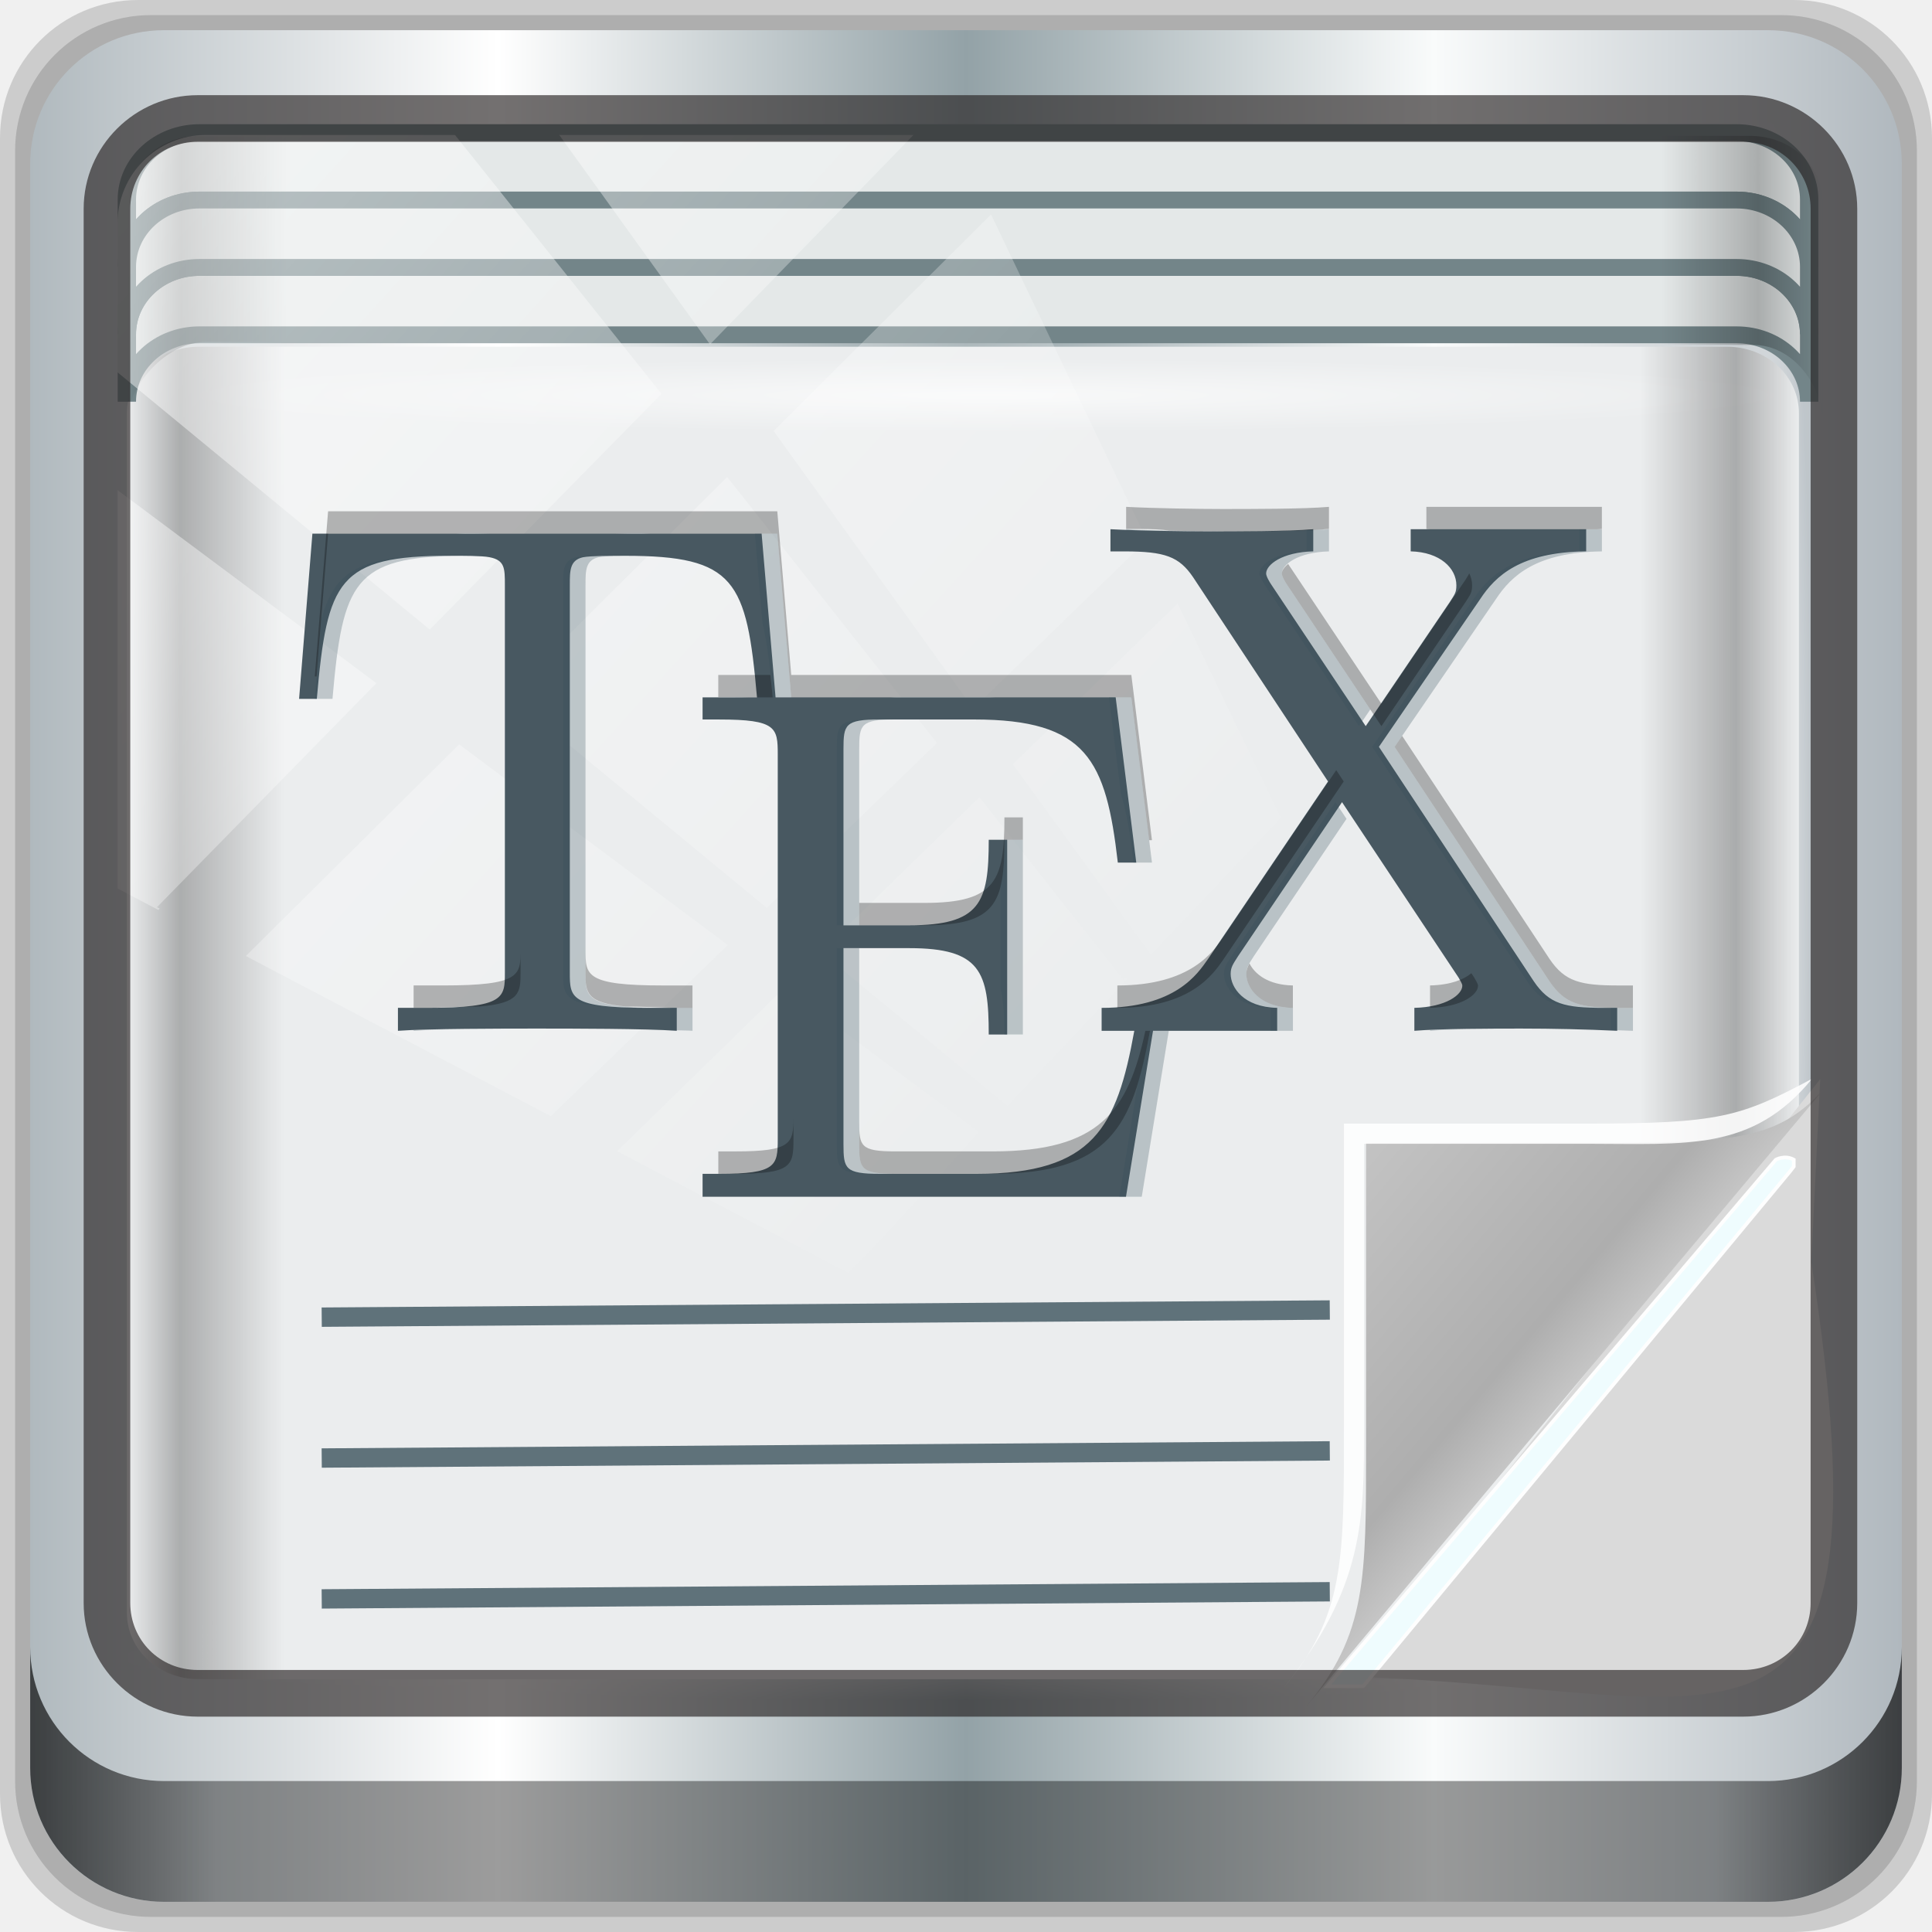
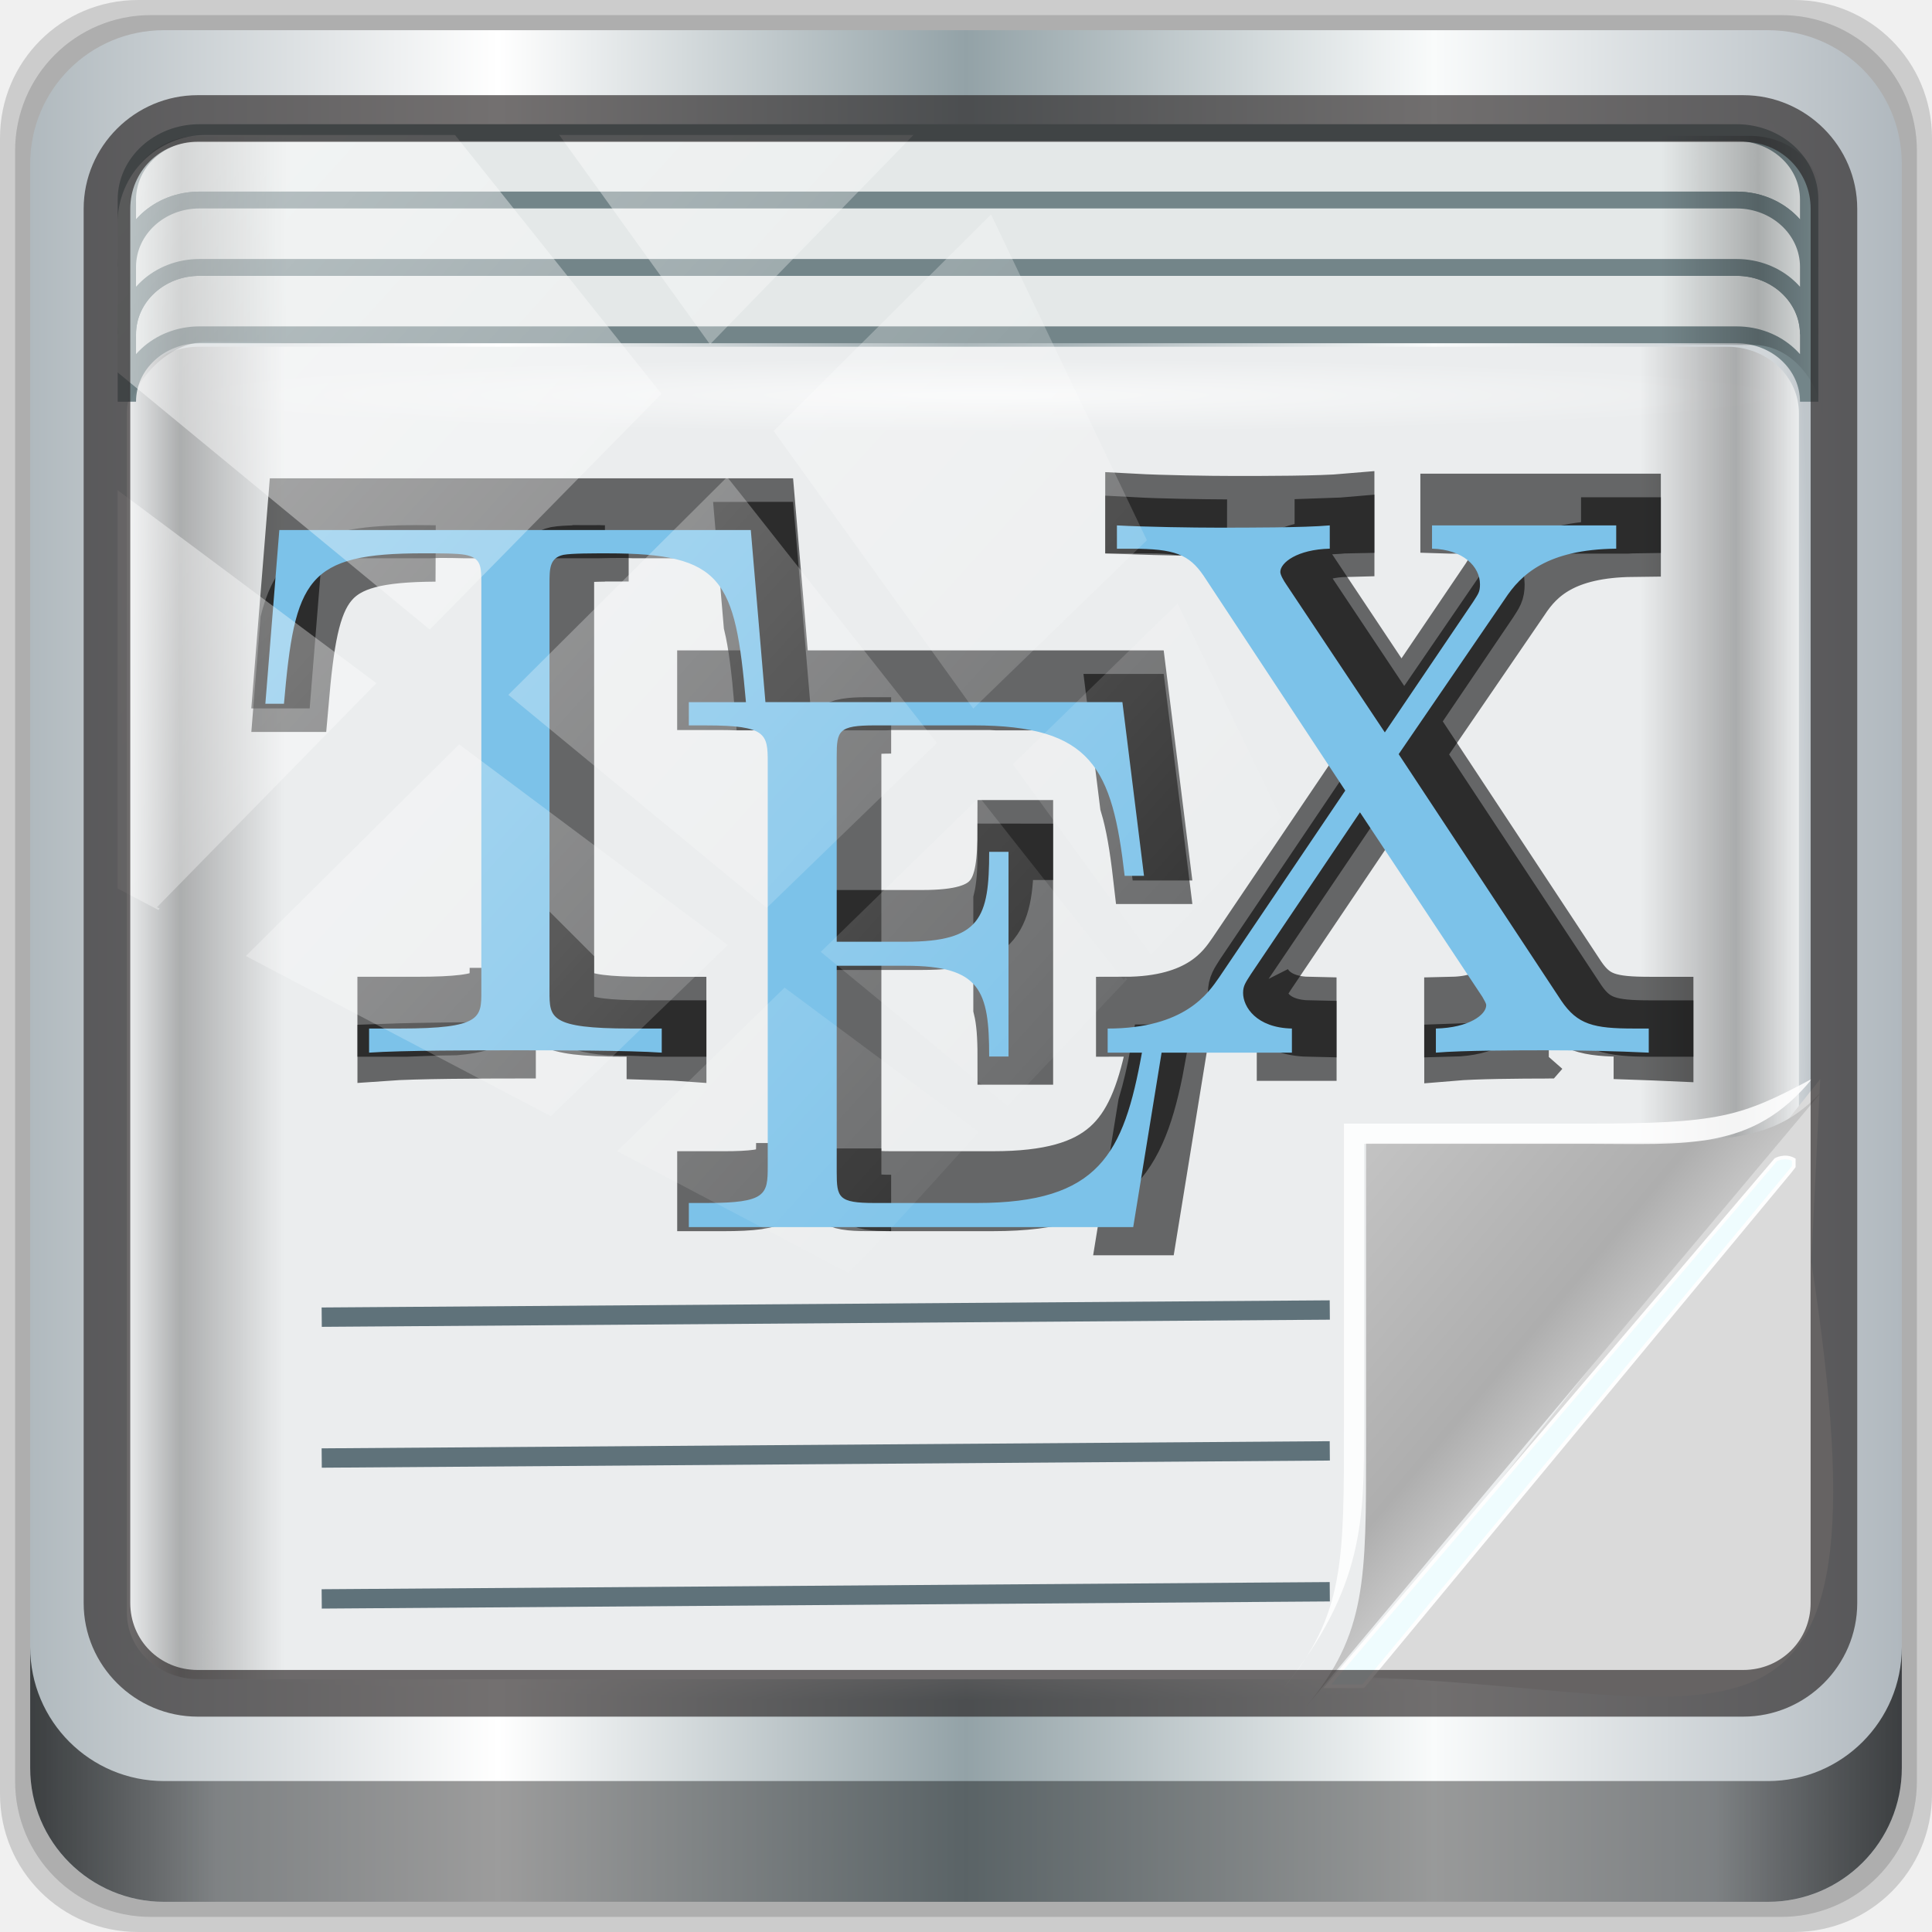
<svg xmlns="http://www.w3.org/2000/svg" xmlns:xlink="http://www.w3.org/1999/xlink" width="96" height="96" viewBox="0 0 96 96" version="1.1" id="svg1072">
  <defs id="defs1066">
    <linearGradient x1="48.992" y1="46.125" x2="37" y2="36" id="linearGradient916" gradientUnits="userSpaceOnUse">
      <stop id="stop910" style="stop-color:#c5c5c5;stop-opacity:1" offset="0" />
      <stop id="stop912" style="stop-color:#aeaeae;stop-opacity:1" offset="0.21" />
      <stop id="stop914" style="stop-color:#c3c3c3;stop-opacity:1" offset="1" />
    </linearGradient>
    <linearGradient xlink:href="#linearGradient6139-0" id="linearGradient4071" gradientUnits="userSpaceOnUse" gradientTransform="matrix(1.107143,0,0,1.107143,-4.993903,-3.620687)" x1="6" y1="47" x2="90" y2="47" />
    <linearGradient id="linearGradient6139-0">
      <stop id="stop6141-2" offset="0" style="stop-color:#b0b9be;stop-opacity:1" />
      <stop style="stop-color:#ffffff;stop-opacity:1;" offset="0.25" id="stop6151-0" />
      <stop style="stop-color:#93a2a7;stop-opacity:1" offset="0.5" id="stop6147-1" />
      <stop id="stop6149-4" offset="0.75" style="stop-color:#f9fbfb;stop-opacity:1" />
      <stop id="stop6143-4" offset="1" style="stop-color:#b0b8be;stop-opacity:1" />
    </linearGradient>
    <linearGradient gradientTransform="translate(0.1489535,0.415026)" xlink:href="#linearGradient3832-0-6-1-1" id="linearGradient4129" x1="1.5" y1="88.172" x2="94.5" y2="88.172" gradientUnits="userSpaceOnUse" />
    <linearGradient id="linearGradient3832-0-6-1-1">
      <stop style="stop-color:#000000;stop-opacity:1;" offset="0" id="stop3834-6-3-7-1" />
      <stop id="stop3872-2-4" offset="0.1" style="stop-color:#000000;stop-opacity:0.588;" />
      <stop style="stop-color:#000000;stop-opacity:0.588;" offset="0.9" id="stop3844-6-2-7-6" />
      <stop style="stop-color:#000000;stop-opacity:1;" offset="1" id="stop3836-5-0-2-9" />
    </linearGradient>
    <radialGradient xlink:href="#linearGradient4050" id="radialGradient7462" gradientUnits="userSpaceOnUse" gradientTransform="matrix(0.9751338,0,0,0.04919072,34.04765,80.58172)" cx="13.948" cy="44.893" fx="13.948" fy="44.893" r="43.199" />
    <linearGradient id="linearGradient4050">
      <stop style="stop-color:#ffffff;stop-opacity:1;" offset="0" id="stop4052" />
      <stop style="stop-color:#ffffff;stop-opacity:0;" offset="1" id="stop4054" />
    </linearGradient>
    <radialGradient xlink:href="#linearGradient4050" id="radialGradient7464" gradientUnits="userSpaceOnUse" gradientTransform="matrix(0.8883266,0,0,0.04919072,31.95952,-90.31726)" cx="13.948" cy="44.893" fx="13.948" fy="44.893" r="43.199" />
    <radialGradient xlink:href="#linearGradient4050" id="radialGradient4543" gradientUnits="userSpaceOnUse" gradientTransform="matrix(1,0,0,0.04885057,-16.37236,-3.861835)" cx="48" cy="-16.128" fx="48" fy="-16.128" r="44.544" />
    <linearGradient xlink:href="#linearGradient4160" id="linearGradient4388" x1="2.5" y1="54.297" x2="93.5" y2="54.297" gradientUnits="userSpaceOnUse" gradientTransform="translate(-17.65236,-22.6017)" />
    <linearGradient id="linearGradient4160">
      <stop id="stop4170" offset="0" style="stop-color:#000000;stop-opacity:0;" />
      <stop style="stop-color:#000000;stop-opacity:0.965;" offset="0.032" id="stop4186" />
      <stop style="stop-color:#000000;stop-opacity:0;" offset="0.094" id="stop4182" />
      <stop style="stop-color:#000000;stop-opacity:0;" offset="0.496" id="stop4180" />
      <stop style="stop-color:#000000;stop-opacity:0;" offset="0.905" id="stop4178" />
      <stop id="stop4184" offset="0.962" style="stop-color:#000000;stop-opacity:0.988;" />
      <stop id="stop4168" offset="1" style="stop-color:#000000;stop-opacity:0;" />
    </linearGradient>
    <linearGradient id="linearGradient13484">
      <stop style="stop-color:#849699;stop-opacity:1" offset="0" id="stop13486" />
      <stop style="stop-color:#0b0d0d;stop-opacity:0" offset="1" id="stop13488" />
    </linearGradient>
    <linearGradient xlink:href="#linearGradient4160" id="linearGradient4369" x1="2.5" y1="11.141" x2="93.5" y2="11.141" gradientUnits="userSpaceOnUse" gradientTransform="matrix(1.008207,0,0,1,-17.67288,-22.6017)" />
    <linearGradient xlink:href="#linearGradient4050" id="linearGradient4767-6" gradientUnits="userSpaceOnUse" x1="2.771" y1="-28.642" x2="50.528" y2="14.514" />
    <clipPath id="clipPath4156-4-1-2" clipPathUnits="userSpaceOnUse">
      <path id="path4158-0-8-6" d="m 27.046,-55.695 -14.214,13.321 h 0.061 l 15.653,21.771 10.231,-10.546 C 38.562,-32.302 27.468,-54.819 27.046,-55.695 Z M 9.647,-39.383 -5.241,-25.321 15.988,-7.806 26.372,-18.383 Z m 31.491,12.951 -9.741,9.714 8.945,12.458 7.781,-7.555 z m -49.84,4.379 -13.754,12.982 26.283,13.846 0.061,-0.062 -0.123,-0.062 L 13.599,-5.401 -8.702,-22.053 Z m 38.015,7.401 -9.803,9.775 11.579,9.559 7.628,-7.401 -8.669,-11.009 z m 20.187,5.674 -7.383,7.216 6.188,8.542 5.82,-6.137 z m -32.195,6.322 -9.557,9.498 13.662,7.185 7.934,-7.678 z m 23.312,2.374 -7.107,6.938 8.363,6.907 5.361,-5.674 -0.061,-0.092 -0.092,0.123 -6.464,-8.203 z m -8.73,8.542 -7.505,7.339 10.354,5.458 c 1.397,-1.321 5.675,-6.123 5.851,-6.322 z" style="opacity:0.6;fill:#ffffff;fill-opacity:1;stroke:none" />
    </clipPath>
    <radialGradient gradientTransform="matrix(0.9396233,0.7747794,-1.797524,2.17997,88.13055,-93.36575)" gradientUnits="userSpaceOnUse" id="radialGradient3996-3-3-1" r="14.161" cy="47.141" cx="48.308">
      <stop offset="0" style="stop-color:#000000;stop-opacity:0.223" id="stop3954-3-6-2" />
      <stop offset="0.5" style="stop-color:#000000;stop-opacity:0.068" id="stop3958-3-6-7" />
      <stop offset="1" style="stop-color:#000000;stop-opacity:0.024" id="stop3956-4-0-0" />
    </radialGradient>
    <linearGradient gradientUnits="userSpaceOnUse" id="linearGradient4308-6-4" y2="4" x2="73" y1="52" x1="45">
      <stop offset="0" style="stop-color:#000000;stop-opacity:0.107" id="stop4304-4-4" />
      <stop offset="1" style="stop-color:#000000;stop-opacity:0" id="stop4306-3-9" />
    </linearGradient>
    <linearGradient gradientTransform="translate(-75.95487,24.61778)" y2="36" x2="37" y1="46.125" x1="48.992" gradientUnits="userSpaceOnUse" id="linearGradient3341-2" xlink:href="#linearGradient4280-6-9" />
    <linearGradient gradientUnits="userSpaceOnUse" id="linearGradient4280-6-9" y2="36" x2="37" y1="46.125" x1="48.992">
      <stop offset="0" style="stop-color:#cfcfcf;stop-opacity:1" id="stop4293-95-9" />
      <stop offset="0.21" style="stop-color:#b7b7b7;stop-opacity:1" id="stop4295-8-1" />
      <stop offset="1" style="stop-color:#c9c9c9;stop-opacity:1" id="stop4297-0-3" />
    </linearGradient>
    <linearGradient xlink:href="#linearGradient916" id="linearGradient5360" gradientUnits="userSpaceOnUse" gradientTransform="translate(-74.95656,27.6127)" x1="48.992" y1="46.125" x2="37" y2="36" />
  </defs>
  <g id="layer1" transform="translate(0,-1026.52)">
    <g transform="translate(-0.1489564,1026.105)" style="display:inline" id="g1273">
      <path style="display:inline;opacity:0.15;fill:#000000;fill-opacity:1;fill-rule:nonzero;stroke:none" d="M 89.292,0.415 H 7.006 c -3.799,0 -6.857,3.058 -6.857,6.857 V 89.558 c 0,3.799 3.058,6.857 6.857,6.857 H 89.292 c 3.799,0 6.857,-3.058 6.857,-6.857 V 7.272 c 0,-3.799 -3.058,-6.857 -6.857,-6.857 z" id="path3288" />
      <path id="path4085" d="M 88.649,1.165 H 7.649 c -3.739,0 -6.75,3.01 -6.75,6.75 V 88.915 c 0,3.74 3.011,6.75 6.75,6.75 H 88.649 c 3.74,0 6.75,-3.01 6.75,-6.75 V 7.915 c 0,-3.739 -3.01,-6.75 -6.75,-6.75 z" style="display:inline;opacity:0.15;fill:#000000;fill-opacity:1;fill-rule:nonzero;stroke:none" />
      <path style="display:inline;fill:url(#linearGradient4071);fill-opacity:1;fill-rule:nonzero;stroke:none" d="M 88.006,1.915 H 8.292 c -3.68,0 -6.643,2.963 -6.643,6.643 V 88.272 c 0,3.68 2.963,6.643 6.643,6.643 H 88.006 c 3.68,0 6.643,-2.963 6.643,-6.643 V 8.558 c 0,-3.68 -2.963,-6.643 -6.643,-6.643 z" id="rect4251-1" />
      <path style="display:inline;opacity:0.658;fill:url(#linearGradient4129);fill-opacity:1;fill-rule:nonzero;stroke:none" d="m 1.649,82.259 v 6 c 0,3.68 2.976,6.656 6.656,6.656 H 87.993 c 3.68,0 6.656,-2.976 6.656,-6.656 v -6 c 0,3.68 -2.976,6.656 -6.656,6.656 H 8.305 c -3.68,0 -6.656,-2.976 -6.656,-6.656 z" id="path4118" />
      <rect style="opacity:0.55;fill:url(#radialGradient7462);fill-opacity:1;stroke:none" id="rect4131" width="84.25" height="4.25" x="5.524" y="80.665" rx="0" ry="4.25" />
      <rect ry="4.25" rx="0" y="-90.234" x="5.975" height="4.25" width="76.75" id="rect4141" style="opacity:0.669;fill:url(#radialGradient7464);fill-opacity:1;stroke:none" transform="rotate(90)" />
      <g transform="matrix(0.9129798,0,0,0.8444453,20.28803,23.98375)" id="g1003">
        <path style="opacity:1;fill:#ebedee;fill-opacity:1;stroke:none" d="m -11.246,-7.508 c -2.169,0 -3.906,1.742 -3.906,3.906 v 70.594 c 0,2.164 1.738,3.906 3.906,3.906 h 83.188 c 2.169,0 3.906,-1.742 3.906,-3.906 v -70.594 c 0,-2.164 -1.738,-3.906 -3.906,-3.906 z" id="path1246" />
        <rect ry="3.058" rx="3.957" y="-6.826" x="-12.916" height="4.352" width="89.088" id="rect4048" style="opacity:0.651;fill:url(#radialGradient4543);fill-opacity:1;stroke:none" />
        <path id="rect4371" d="m -11.246,-7.508 c -2.169,0 -3.906,1.742 -3.906,3.906 v 70.594 c 0,2.164 1.738,3.906 3.906,3.906 h 83.188 c 2.169,0 3.906,-1.742 3.906,-3.906 v -70.594 c 0,-2.164 -1.738,-3.906 -3.906,-3.906 z" style="opacity:0.28;fill:url(#linearGradient4388);fill-opacity:1;stroke:none" />
        <g transform="matrix(1.097174,0,0,1.18622,93.93499,-36.12818)" style="display:inline" id="g907">
          <path style="fill:#dadada;fill-opacity:1;fill-rule:nonzero;stroke-width:0.914" id="path3934" d="m -15.429,60.459 -0.44,9.065 c 4.252,27.551 -4.1,21.043 -23.178,20.566 z" />
          <path style="fill:#effcfe;fill-opacity:1;fill-rule:nonzero;stroke:#fefefe;stroke-width:0.181;stroke-miterlimit:4;stroke-dasharray:none;stroke-opacity:1" id="path3922" d="m -17.629,64.454 -22.247,26.119 h 1.78 l 21.162,-25.528 0.195,-0.253 v -0.338 c -0.439,-0.246 -0.89,0 -0.89,0 z" />
          <path style="fill:url(#linearGradient5360);fill-rule:nonzero" id="path4278" d="m -40.957,91.613 26,-31 c -2.329,2.776 -4.361,3 -11,3 h -12 v 15 c 0,6.644 0.044,9.37 -3,13 z" />
          <path style="fill:#ffffff;fill-opacity:0.866;fill-rule:nonzero" id="path4282" d="m -15.833,60.441 c -3.547,1.89 -4.583,2.224 -11.222,2.224 h -12 v 15 c 0,6.644 0.044,9.37 -3,13 4,-5 4,-8.357 4,-13 v -14 h 11 c 5,0 8.263,0.394 11.222,-3.224 z" />
        </g>
        <g id="g986" transform="matrix(1.006084,0,0,1,0.09409158,0)">
          <path style="opacity:0;fill:#000000;fill-opacity:1;stroke:none" d="m -11.527,-20.414 c -2.183,0 -3.938,1.755 -3.938,3.938 v 12 c 0,-2.183 1.755,-3.938 3.938,-3.938 h 83.75 c 2.183,0 3.938,1.755 3.938,3.938 v -12 c 0,-2.183 -1.755,-3.938 -3.938,-3.938 z" id="rect4080" />
          <path style="fill:#e4e8e8;fill-opacity:1;stroke:#738589;stroke-width:0.992;stroke-miterlimit:4;stroke-dasharray:none;stroke-opacity:1" d="m -11.23,-20.105 c -2.169,0 -3.926,1.761 -3.926,3.935 v 3.966 c 0,-2.173 1.757,-3.935 3.926,-3.935 h 83.155 c 2.169,0 3.926,1.761 3.926,3.935 v -3.966 c 0,-2.173 -1.757,-3.935 -3.926,-3.935 z" id="path4058" />
          <path id="path4060" d="m -11.23,-12.175 c -2.169,0 -3.926,1.761 -3.926,3.935 v 3.966 c 0,-2.173 1.757,-3.935 3.926,-3.935 h 83.155 c 2.169,0 3.926,1.761 3.926,3.935 v -3.966 c 0,-2.173 -1.757,-3.935 -3.926,-3.935 z" style="fill:#e4e8e8;fill-opacity:1;stroke:#738589;stroke-width:0.992;stroke-miterlimit:4;stroke-dasharray:none;stroke-opacity:1" />
          <path style="fill:#e4e8e8;fill-opacity:1;stroke:#738589;stroke-width:0.992;stroke-miterlimit:4;stroke-dasharray:none;stroke-opacity:1" d="m -11.23,-16.14 c -2.169,0 -3.926,1.761 -3.926,3.935 v 3.966 c 0,-2.173 1.757,-3.935 3.926,-3.935 h 83.155 c 2.169,0 3.926,1.761 3.926,3.935 v -3.966 c 0,-2.173 -1.757,-3.935 -3.926,-3.935 z" id="path4062" />
          <path style="opacity:0.258;fill:url(#linearGradient4369);fill-opacity:1;stroke:none;stroke-width:1.004" d="m -11.214,-19.914 c -2.186,0 -3.938,1.742 -3.938,3.906 v 13 c 0,-2.164 2.104,-4.785 4.291,-4.78 l 83.694,0.175 c 2.186,0.005 3.762,2.441 3.762,4.605 v -13 c 0,-2.164 -1.752,-3.906 -3.938,-3.906 z" id="rect4358" />
        </g>
+         <g transform="matrix(1.279934,0,0,1.38596,-189.2606,-13.83777)" style="display:inline;stroke-width:0.952" id="g900">
+           <g id="g1320" style="fill:none;fill-opacity:0.491;stroke:#000000;stroke-width:2.394;stroke-miterlimit:4;stroke-dasharray:none;stroke-opacity:0.57">
+             <path id="path1304" transform="translate(159.8559,95.04971)" d="m 18.971,-83.895 v 0.988 h 0.627 c 0.535,0 0.958,0.022 1.316,0.074 0.889,0.02 1.764,0.033 2.336,0.033 1.164,0 3.253,-0.005 4.449,-0.084 0.106,-0.01 0.209,-0.021 0.324,-0.023 v -0.988 c -1.119,0.098 -3.523,0.096 -4.773,0.096 -1.02,0 -3.061,-0.03 -4.279,-0.096 z m 13.4,0 v 0.988 c 0.045,0.001 0.083,0.009 0.127,0.012 h 7.494 c 0.073,-0.002 0.135,-0.011 0.211,-0.012 v -0.988 z m -49.016,0.197 -0.594,7.373 h 0.08 l 0.514,-6.373 h 5.721 c 0.142,-0.002 0.251,-0.014 0.4,-0.014 0.327,0 0.715,0.003 1.07,0.014 H -3.812 c 0.374,-0.011 0.78,-0.014 1.125,-0.014 0.148,0 0.256,0.012 0.396,0.014 h 5.693 l 0.623,7.305 H 8.469 c 0.077,-0.002 0.115,-0.012 0.201,-0.012 h 4.211 c 0.086,0 0.149,0.011 0.232,0.012 h 6.09 l 0.795,6.375 h 0.125 l -0.92,-7.375 H 4.025 l -0.623,-7.305 z m 42.844,2.348 c -0.165,0.145 -0.279,0.295 -0.279,0.43 0,0.132 0.163,0.396 0.229,0.494 l 4.215,6.318 3.75,-5.531 c 0.23,-0.362 0.297,-0.427 0.297,-0.756 0,-0.182 -0.043,-0.36 -0.125,-0.529 -0.045,0.08 -0.088,0.153 -0.172,0.285 l -3.75,5.531 z m -25.43,4.957 v 0.988 H 1.523 c 0.211,0 0.382,0.006 0.561,0.012 h 1.113 c -0.032,-0.369 -0.069,-0.671 -0.104,-1 z m 30.52,2.719 -0.336,0.49 6.914,10.465 c 0.691,1.02 1.382,1.184 3.094,1.184 h 0.627 v -1 h -0.627 c -1.712,0 -2.402,-0.163 -3.094,-1.184 z m -2.941,1.529 -5.029,7.438 c -0.461,0.659 -1.448,2.172 -4.74,2.172 v 1 c 3.292,0 4.279,-1.513 4.74,-2.172 l 5.363,-7.932 z m -14.809,2.107 c 0,2.798 -0.36,3.818 -3.553,3.818 H 7.057 v 1 h 2.93 c 3.193,0 3.553,-1.02 3.553,-3.818 h 0.822 v -1 z m -21.594,5.926 c 0,1.119 0.001,1.576 -3.455,1.576 h -1.318 v 1 h 0.877 c 0.632,-0.025 1.268,-0.051 2.084,-0.061 1.782,-0.152 1.812,-0.618 1.812,-1.516 z m 2.898,0 v 1 c 0,0.9 0.033,1.367 1.832,1.518 0.807,0.009 1.433,0.034 2.057,0.059 h 0.885 v -1 h -1.316 c -3.456,0 -3.457,-0.457 -3.457,-1.576 z m 29.633,0.592 c -0.084,0.152 -0.139,0.289 -0.139,0.473 0,0.592 0.562,1.48 2.076,1.512 v -1 c -1.1,-0.023 -1.693,-0.499 -1.938,-0.984 z m 9.902,0.439 c -0.327,0.277 -0.923,0.524 -1.844,0.545 v 1 c 1.415,-0.033 2.141,-0.591 2.141,-0.986 0,-0.099 -0.1,-0.229 -0.166,-0.361 z m -14.549,2.57 c -0.777,3.605 -2.04,5.381 -6.816,5.381 H 8.67 c -1.547,0 -1.613,-0.229 -1.613,-1.316 v 1 c 0,1.087 0.066,1.316 1.613,1.316 h 4.344 c 5.208,0 6.244,-2.084 7.021,-6.381 z M 4.125,-56.674 c 0,1.185 -0.067,1.545 -2.602,1.545 H 0.77 v 1 H 1.523 c 2.535,0 2.602,-0.36 2.602,-1.545 z" style="fill:none;fill-opacity:0.491;stroke:#000000;stroke-width:2.394;stroke-miterlimit:4;stroke-dasharray:none;stroke-opacity:0.57" />
+             <path id="path1313" transform="translate(159.8559,95.04971)" d="m 18.971,-82.895 v 0.033 c 1.158,0.039 2.489,0.062 3.279,0.062 0.18,0 0.481,-0.004 0.701,-0.004 -1.075,-0.004 -2.851,-0.031 -3.98,-0.092 z m 9.053,0 c -0.239,0.021 -0.667,0.022 -1,0.035 v 0.953 c -1.383,0.033 -2.104,0.591 -2.104,0.986 0,0.132 0.163,0.396 0.229,0.494 l 4.215,6.318 0.504,-0.744 -3.719,-5.574 c -0.066,-0.098 -0.229,-0.362 -0.229,-0.494 0,-0.395 0.721,-0.953 2.104,-0.986 z m 11.18,0 v 0.988 c -2.93,0.033 -4.045,1.085 -4.736,2.139 l -4.514,6.584 6.914,10.465 c 0.691,1.02 1.382,1.184 3.094,1.184 h 0.627 v 0.99 c 0.334,0.012 0.677,0.02 1,0.035 v -1.025 h -0.627 c -1.712,0 -2.402,-0.163 -3.094,-1.184 l -6.914,-10.465 4.514,-6.584 c 0.691,-1.053 1.807,-2.106 4.736,-2.139 v -0.988 z m -36.801,0.197 0.34,3.99 c 0.207,0.858 0.334,1.939 0.455,3.314 h 0.828 l -0.623,-7.305 z m -13.926,0.986 c -3.586,0 -4.839,0.577 -5.434,2.883 l -0.281,3.504 h 0.789 c 0.454,-5.225 0.961,-6.35 5.738,-6.381 -0.278,-0.004 -0.569,-0.006 -0.812,-0.006 z m 7.836,0 c -0.625,0 -1.517,-0.002 -1.879,0.064 -0.593,0.132 -0.59,0.594 -0.59,1.252 v 17.283 c 0,1.119 6.513e-4,1.576 3.457,1.576 h 1 c -3.456,0 -3.457,-0.457 -3.457,-1.576 v -17.283 c 0,-0.658 -0.003,-1.12 0.59,-1.252 0.219,-0.04 0.628,-0.053 1.059,-0.059 -0.065,-4.15e-4 -0.113,-0.006 -0.18,-0.006 z m 21.891,6.318 0.539,4.322 c 0.255,0.839 0.418,1.847 0.557,3.053 h 0.824 l -0.92,-7.375 z m -10.533,0.988 c -1.547,0 -1.613,0.23 -1.613,1.316 v 7.869 h 1 v -7.869 c 0,-1.086 0.066,-1.316 1.613,-1.316 z m 20.639,3.689 -4.641,6.877 c -0.23,0.362 -0.33,0.495 -0.33,0.791 0,0.592 0.562,1.48 2.076,1.512 v 1.025 h 1 v -1.025 c -1.514,-0.032 -2.076,-0.919 -2.076,-1.512 0,-0.296 0.1,-0.429 0.33,-0.791 l 4.137,-6.131 z m -14.77,1.678 c 0,0.843 -0.045,1.508 -0.178,2.049 v 4.586 c 0.133,0.546 0.178,1.214 0.178,2.057 h 0.822 v -8.691 z m -7.482,4.838 v 8.754 c 0,1.087 0.066,1.316 1.613,1.316 h 1 c -1.547,0 -1.613,-0.229 -1.613,-1.316 v -8.754 z m -7.439,2.664 v 0.996 c 0.312,0.011 0.78,0.013 1,0.029 v -1.025 z m -6.254,0.924 c -1.265,0 -3.606,0.015 -5.191,0.072 v 0.029 c 1.243,-0.09 4.057,-0.099 5.693,-0.1 -0.14,-7.2e-5 -0.383,-0.002 -0.502,-0.002 z m 43.945,0 c -0.96,0 -2.534,0.016 -3.773,0.064 v 0.037 c 0.99,-0.084 2.804,-0.096 4.096,-0.098 -0.106,-3.86e-4 -0.218,-0.004 -0.322,-0.004 z m -16.273,0.102 c -0.153,0.843 -0.327,1.574 -0.529,2.248 l -0.84,5.158 h 1 l 1.207,-7.406 z" style="fill:none;fill-opacity:0.491;stroke:#000000;stroke-width:2.394;stroke-miterlimit:4;stroke-dasharray:none;stroke-opacity:0.57" />
+           </g>
+           <path d="m 178.127,12.155 v 0.988 h 0.626 c 1.81,0 2.438,0.232 3.063,1.152 l 6.021,9.116 -5.363,7.932 c -0.461,0.659 -1.449,2.172 -4.741,2.172 v 1.024 h 1.458 c -0.778,4.297 -1.815,6.382 -7.022,6.382 h -4.343 c -1.547,0 -1.614,-0.229 -1.614,-1.317 v -8.755 h 2.931 c 3.193,0 3.552,1.056 3.552,3.854 h 0.823 v -8.691 h -0.823 c 0,2.798 -0.359,3.817 -3.552,3.817 h -2.931 v -7.868 c 0,-1.086 0.067,-1.317 1.614,-1.317 h 4.211 c 5.036,0 5.892,1.811 6.419,6.387 h 0.823 l -0.919,-7.375 h -15.179 l -0.622,-7.306 h -20.048 l -0.594,7.375 h 0.791 c 0.461,-5.3 0.955,-6.387 5.925,-6.387 0.593,0 1.449,-0.002 1.778,0.064 0.691,0.132 0.69,0.496 0.69,1.253 v 17.282 c 0,1.119 0,1.577 -3.456,1.577 h -1.317 v 1.024 c 1.35,-0.098 4.676,-0.1 6.19,-0.1 1.514,0 4.905,0.002 6.254,0.1 v -1.024 h -1.317 c -3.456,0 -3.456,-0.458 -3.456,-1.577 V 14.656 c 0,-0.658 -0.003,-1.121 0.59,-1.253 0.362,-0.066 1.254,-0.064 1.879,-0.064 4.912,0 5.425,1.091 5.884,6.318 h -2.428 v 0.988 h 0.754 c 2.535,0 2.601,0.365 2.601,1.55 v 17.181 c 0,1.185 -0.067,1.545 -2.601,1.545 h -0.754 v 1.024 h 18.896 l 1.207,-7.407 h 5.541 v -1.024 c -1.514,-0.032 -2.076,-0.921 -2.076,-1.513 0,-0.296 0.099,-0.429 0.329,-0.791 l 4.641,-6.876 5.203,7.832 c 0.066,0.132 0.165,0.262 0.165,0.361 0,0.395 -0.724,0.955 -2.14,0.987 v 1.024 c 1.152,-0.098 3.555,-0.1 4.773,-0.1 1.383,0 2.897,0.034 4.279,0.1 v -1.024 h -0.626 c -1.712,0 -2.404,-0.164 -3.095,-1.184 l -6.913,-10.465 4.513,-6.584 c 0.691,-1.053 1.807,-2.107 4.737,-2.14 v -0.988 h -7.832 v 0.988 c 1.317,0.032 2.039,0.756 2.039,1.513 0,0.329 -0.067,0.392 -0.297,0.755 l -3.749,5.532 -4.215,-6.318 c -0.066,-0.098 -0.229,-0.362 -0.229,-0.494 0,-0.395 0.721,-0.955 2.103,-0.988 v -0.988 c -1.119,0.098 -3.522,0.096 -4.773,0.096 -1.02,0 -3.061,-0.03 -4.279,-0.096 z" id="path1300" style="fill:#7cc2e9;fill-opacity:1;stroke-width:2.026" />
+         </g>
        <rect transform="matrix(1.214619,0,0,1.31136,-18.08853,19.3721)" style="display:inline;opacity:0.508;fill:url(#linearGradient4767-6);fill-opacity:1;stroke:none" id="rect4146" width="75.966" height="69.024" x="2" y="-30" rx="3.957" ry="3.957" clip-path="url(#clipPath4156-4-1-2)" />
-         <g transform="matrix(1.219512,0,0,1.318486,-178.8497,-12.79303)" id="g1326">
-           <path style="fill:#485861;fill-opacity:1;stroke-width:2.128" id="path1300" d="m 178.127,12.155 v 0.988 h 0.626 c 1.81,0 2.438,0.232 3.063,1.152 l 6.021,9.116 -5.363,7.932 c -0.461,0.659 -1.449,2.172 -4.741,2.172 v 1.024 h 1.458 c -0.778,4.297 -1.815,6.382 -7.022,6.382 h -4.343 c -1.547,0 -1.614,-0.229 -1.614,-1.317 v -8.755 h 2.931 c 3.193,0 3.552,1.056 3.552,3.854 h 0.823 v -8.691 h -0.823 c 0,2.798 -0.359,3.817 -3.552,3.817 h -2.931 v -7.868 c 0,-1.086 0.067,-1.317 1.614,-1.317 h 4.211 c 5.036,0 5.892,1.811 6.419,6.387 h 0.823 l -0.919,-7.375 h -15.179 l -0.622,-7.306 h -20.048 l -0.594,7.375 h 0.791 c 0.461,-5.3 0.955,-6.387 5.925,-6.387 0.593,0 1.449,-0.002 1.778,0.064 0.691,0.132 0.69,0.496 0.69,1.253 v 17.282 c 0,1.119 0,1.577 -3.456,1.577 h -1.317 v 1.024 c 1.35,-0.098 4.676,-0.1 6.19,-0.1 1.514,0 4.905,0.002 6.254,0.1 v -1.024 h -1.317 c -3.456,0 -3.456,-0.458 -3.456,-1.577 V 14.656 c 0,-0.658 -0.003,-1.121 0.59,-1.253 0.362,-0.066 1.254,-0.064 1.879,-0.064 4.912,0 5.425,1.091 5.884,6.318 h -2.428 v 0.988 h 0.754 c 2.535,0 2.601,0.365 2.601,1.55 v 17.181 c 0,1.185 -0.067,1.545 -2.601,1.545 h -0.754 v 1.024 h 18.896 l 1.207,-7.407 h 5.541 v -1.024 c -1.514,-0.032 -2.076,-0.921 -2.076,-1.513 0,-0.296 0.099,-0.429 0.329,-0.791 l 4.641,-6.876 5.203,7.832 c 0.066,0.132 0.165,0.262 0.165,0.361 0,0.395 -0.724,0.955 -2.14,0.987 v 1.024 c 1.152,-0.098 3.555,-0.1 4.773,-0.1 1.383,0 2.897,0.034 4.279,0.1 v -1.024 h -0.626 c -1.712,0 -2.404,-0.164 -3.095,-1.184 l -6.913,-10.465 4.513,-6.584 c 0.691,-1.053 1.807,-2.107 4.737,-2.14 v -0.988 h -7.832 v 0.988 c 1.317,0.032 2.039,0.756 2.039,1.513 0,0.329 -0.067,0.392 -0.297,0.755 l -3.749,5.532 -4.215,-6.318 c -0.066,-0.098 -0.229,-0.362 -0.229,-0.494 0,-0.395 0.721,-0.955 2.103,-0.988 v -0.988 c -1.119,0.098 -3.522,0.096 -4.773,0.096 -1.02,0 -3.061,-0.03 -4.279,-0.096 z" />
-           <g style="fill:#010101;fill-opacity:0.272" id="g1320">
-             <path style="fill:#010101;fill-opacity:0.272;stroke-width:2.128" d="m 18.971,-83.895 v 0.988 h 0.627 c 0.535,0 0.958,0.022 1.316,0.074 0.889,0.02 1.764,0.033 2.336,0.033 1.164,0 3.253,-0.005 4.449,-0.084 0.106,-0.01 0.209,-0.021 0.324,-0.023 v -0.988 c -1.119,0.098 -3.523,0.096 -4.773,0.096 -1.02,0 -3.061,-0.03 -4.279,-0.096 z m 13.4,0 v 0.988 c 0.045,0.001 0.083,0.009 0.127,0.012 h 7.494 c 0.073,-0.002 0.135,-0.011 0.211,-0.012 v -0.988 z m -49.016,0.197 -0.594,7.373 h 0.08 l 0.514,-6.373 h 5.721 c 0.142,-0.002 0.251,-0.014 0.4,-0.014 0.327,0 0.715,0.003 1.07,0.014 H -3.812 c 0.374,-0.011 0.78,-0.014 1.125,-0.014 0.148,0 0.256,0.012 0.396,0.014 h 5.693 l 0.623,7.305 H 8.469 c 0.077,-0.002 0.115,-0.012 0.201,-0.012 h 4.211 c 0.086,0 0.149,0.011 0.232,0.012 h 6.09 l 0.795,6.375 h 0.125 l -0.92,-7.375 H 4.025 l -0.623,-7.305 z m 42.844,2.348 c -0.165,0.145 -0.279,0.295 -0.279,0.43 0,0.132 0.163,0.396 0.229,0.494 l 4.215,6.318 3.75,-5.531 c 0.23,-0.362 0.297,-0.427 0.297,-0.756 0,-0.182 -0.043,-0.36 -0.125,-0.529 -0.045,0.08 -0.088,0.153 -0.172,0.285 l -3.75,5.531 z m -25.43,4.957 v 0.988 H 1.523 c 0.211,0 0.382,0.006 0.561,0.012 h 1.113 c -0.032,-0.369 -0.069,-0.671 -0.104,-1 z m 30.52,2.719 -0.336,0.49 6.914,10.465 c 0.691,1.02 1.382,1.184 3.094,1.184 h 0.627 v -1 h -0.627 c -1.712,0 -2.402,-0.163 -3.094,-1.184 z m -2.941,1.529 -5.029,7.438 c -0.461,0.659 -1.448,2.172 -4.74,2.172 v 1 c 3.292,0 4.279,-1.513 4.74,-2.172 l 5.363,-7.932 z m -14.809,2.107 c 0,2.798 -0.36,3.818 -3.553,3.818 H 7.057 v 1 h 2.93 c 3.193,0 3.553,-1.02 3.553,-3.818 h 0.822 v -1 z m -21.594,5.926 c 0,1.119 0.001,1.576 -3.455,1.576 h -1.318 v 1 h 0.877 c 0.632,-0.025 1.268,-0.051 2.084,-0.061 1.782,-0.152 1.812,-0.618 1.812,-1.516 z m 2.898,0 v 1 c 0,0.9 0.033,1.367 1.832,1.518 0.807,0.009 1.433,0.034 2.057,0.059 h 0.885 v -1 h -1.316 c -3.456,0 -3.457,-0.457 -3.457,-1.576 z m 29.633,0.592 c -0.084,0.152 -0.139,0.289 -0.139,0.473 0,0.592 0.562,1.48 2.076,1.512 v -1 c -1.1,-0.023 -1.693,-0.499 -1.938,-0.984 z m 9.902,0.439 c -0.327,0.277 -0.923,0.524 -1.844,0.545 v 1 c 1.415,-0.033 2.141,-0.591 2.141,-0.986 0,-0.099 -0.1,-0.229 -0.166,-0.361 z m -14.549,2.57 c -0.777,3.605 -2.04,5.381 -6.816,5.381 H 8.67 c -1.547,0 -1.613,-0.229 -1.613,-1.316 v 1 c 0,1.087 0.066,1.316 1.613,1.316 h 4.344 c 5.208,0 6.244,-2.084 7.021,-6.381 z M 4.125,-56.674 c 0,1.185 -0.067,1.545 -2.602,1.545 H 0.77 v 1 H 1.523 c 2.535,0 2.602,-0.36 2.602,-1.545 z" transform="translate(159.8559,95.04971)" id="path1304" />
-             <path style="fill:#364e59;fill-opacity:0.272;stroke-width:2.128" d="m 18.971,-82.895 v 0.033 c 1.158,0.039 2.489,0.062 3.279,0.062 0.18,0 0.481,-0.004 0.701,-0.004 -1.075,-0.004 -2.851,-0.031 -3.98,-0.092 z m 9.053,0 c -0.239,0.021 -0.667,0.022 -1,0.035 v 0.953 c -1.383,0.033 -2.104,0.591 -2.104,0.986 0,0.132 0.163,0.396 0.229,0.494 l 4.215,6.318 0.504,-0.744 -3.719,-5.574 c -0.066,-0.098 -0.229,-0.362 -0.229,-0.494 0,-0.395 0.721,-0.953 2.104,-0.986 z m 11.18,0 v 0.988 c -2.93,0.033 -4.045,1.085 -4.736,2.139 l -4.514,6.584 6.914,10.465 c 0.691,1.02 1.382,1.184 3.094,1.184 h 0.627 v 0.99 c 0.334,0.012 0.677,0.02 1,0.035 v -1.025 h -0.627 c -1.712,0 -2.402,-0.163 -3.094,-1.184 l -6.914,-10.465 4.514,-6.584 c 0.691,-1.053 1.807,-2.106 4.736,-2.139 v -0.988 z m -36.801,0.197 0.34,3.99 c 0.207,0.858 0.334,1.939 0.455,3.314 h 0.828 l -0.623,-7.305 z m -13.926,0.986 c -3.586,0 -4.839,0.577 -5.434,2.883 l -0.281,3.504 h 0.789 c 0.454,-5.225 0.961,-6.35 5.738,-6.381 -0.278,-0.004 -0.569,-0.006 -0.812,-0.006 z m 7.836,0 c -0.625,0 -1.517,-0.002 -1.879,0.064 -0.593,0.132 -0.59,0.594 -0.59,1.252 v 17.283 c 0,1.119 6.513e-4,1.576 3.457,1.576 h 1 c -3.456,0 -3.457,-0.457 -3.457,-1.576 v -17.283 c 0,-0.658 -0.003,-1.12 0.59,-1.252 0.219,-0.04 0.628,-0.053 1.059,-0.059 -0.065,-4.15e-4 -0.113,-0.006 -0.18,-0.006 z m 21.891,6.318 0.539,4.322 c 0.255,0.839 0.418,1.847 0.557,3.053 h 0.824 l -0.92,-7.375 z m -10.533,0.988 c -1.547,0 -1.613,0.23 -1.613,1.316 v 7.869 h 1 v -7.869 c 0,-1.086 0.066,-1.316 1.613,-1.316 z m 20.639,3.689 -4.641,6.877 c -0.23,0.362 -0.33,0.495 -0.33,0.791 0,0.592 0.562,1.48 2.076,1.512 v 1.025 h 1 v -1.025 c -1.514,-0.032 -2.076,-0.919 -2.076,-1.512 0,-0.296 0.1,-0.429 0.33,-0.791 l 4.137,-6.131 z m -14.77,1.678 c 0,0.843 -0.045,1.508 -0.178,2.049 v 4.586 c 0.133,0.546 0.178,1.214 0.178,2.057 h 0.822 v -8.691 z m -7.482,4.838 v 8.754 c 0,1.087 0.066,1.316 1.613,1.316 h 1 c -1.547,0 -1.613,-0.229 -1.613,-1.316 v -8.754 z m -7.439,2.664 v 0.996 c 0.312,0.011 0.78,0.013 1,0.029 v -1.025 z m -6.254,0.924 c -1.265,0 -3.606,0.015 -5.191,0.072 v 0.029 c 1.243,-0.09 4.057,-0.099 5.693,-0.1 -0.14,-7.2e-5 -0.383,-0.002 -0.502,-0.002 z m 43.945,0 c -0.96,0 -2.534,0.016 -3.773,0.064 v 0.037 c 0.99,-0.084 2.804,-0.096 4.096,-0.098 -0.106,-3.86e-4 -0.218,-0.004 -0.322,-0.004 z m -16.273,0.102 c -0.153,0.843 -0.327,1.574 -0.529,2.248 l -0.84,5.158 h 1 l 1.207,-7.406 z" transform="translate(159.8559,95.04971)" id="path1313" />
-           </g>
-         </g>
+         <g transform="matrix(1.219512,0,0,1.318486,-303.3644,48.20674)" id="g1326" />
        <path style="fill:#364e59;fill-rule:evenodd;stroke:#364e59;stroke-width:1.139px;stroke-linecap:butt;stroke-linejoin:miter;stroke-opacity:1;opacity:0.774" d="M -4.549,49.595 50.316,49.174" id="path904" />
        <path id="path906" d="M -4.549,57.884 50.316,57.463" style="fill:#364e59;fill-rule:evenodd;stroke:#364e59;stroke-width:1.139px;stroke-linecap:butt;stroke-linejoin:miter;stroke-opacity:1;opacity:0.774" />
        <path style="fill:#364e59;fill-rule:evenodd;stroke:#364e59;stroke-width:1.139px;stroke-linecap:butt;stroke-linejoin:miter;stroke-opacity:1;opacity:0.774" d="M -4.549,66.174 50.316,65.753" id="path908" />
      </g>
      <path id="path4989" d="m 9.974,5.144 c -3.117,0 -5.668,2.54 -5.668,5.646 v 69.278 c 0,3.106 2.551,5.646 5.668,5.646 H 86.766 c 3.117,0 5.668,-2.54 5.668,-5.646 V 10.79 c 0,-3.106 -2.551,-5.646 -5.668,-5.646 z m 0,2.319 H 86.766 c 1.888,0 3.352,1.48 3.352,3.327 v 69.278 c 0,1.846 -1.464,3.327 -3.352,3.327 H 9.974 c -1.888,0 -3.352,-1.48 -3.352,-3.327 V 10.79 c 0,-1.846 1.464,-3.327 3.352,-3.327 z" style="color:#000000;font-style:normal;font-variant:normal;font-weight:normal;font-stretch:normal;font-size:medium;line-height:normal;font-family:Sans;-inkscape-font-specification:Sans;text-indent:0;text-align:start;text-decoration:none;text-decoration-line:none;letter-spacing:normal;word-spacing:normal;text-transform:none;writing-mode:lr-tb;direction:ltr;baseline-shift:baseline;text-anchor:start;display:inline;overflow:visible;visibility:visible;fill:#241f1f;fill-opacity:0.633;stroke:none;stroke-width:2.376;marker:none;enable-background:accumulate" />
    </g>
  </g>
</svg>
